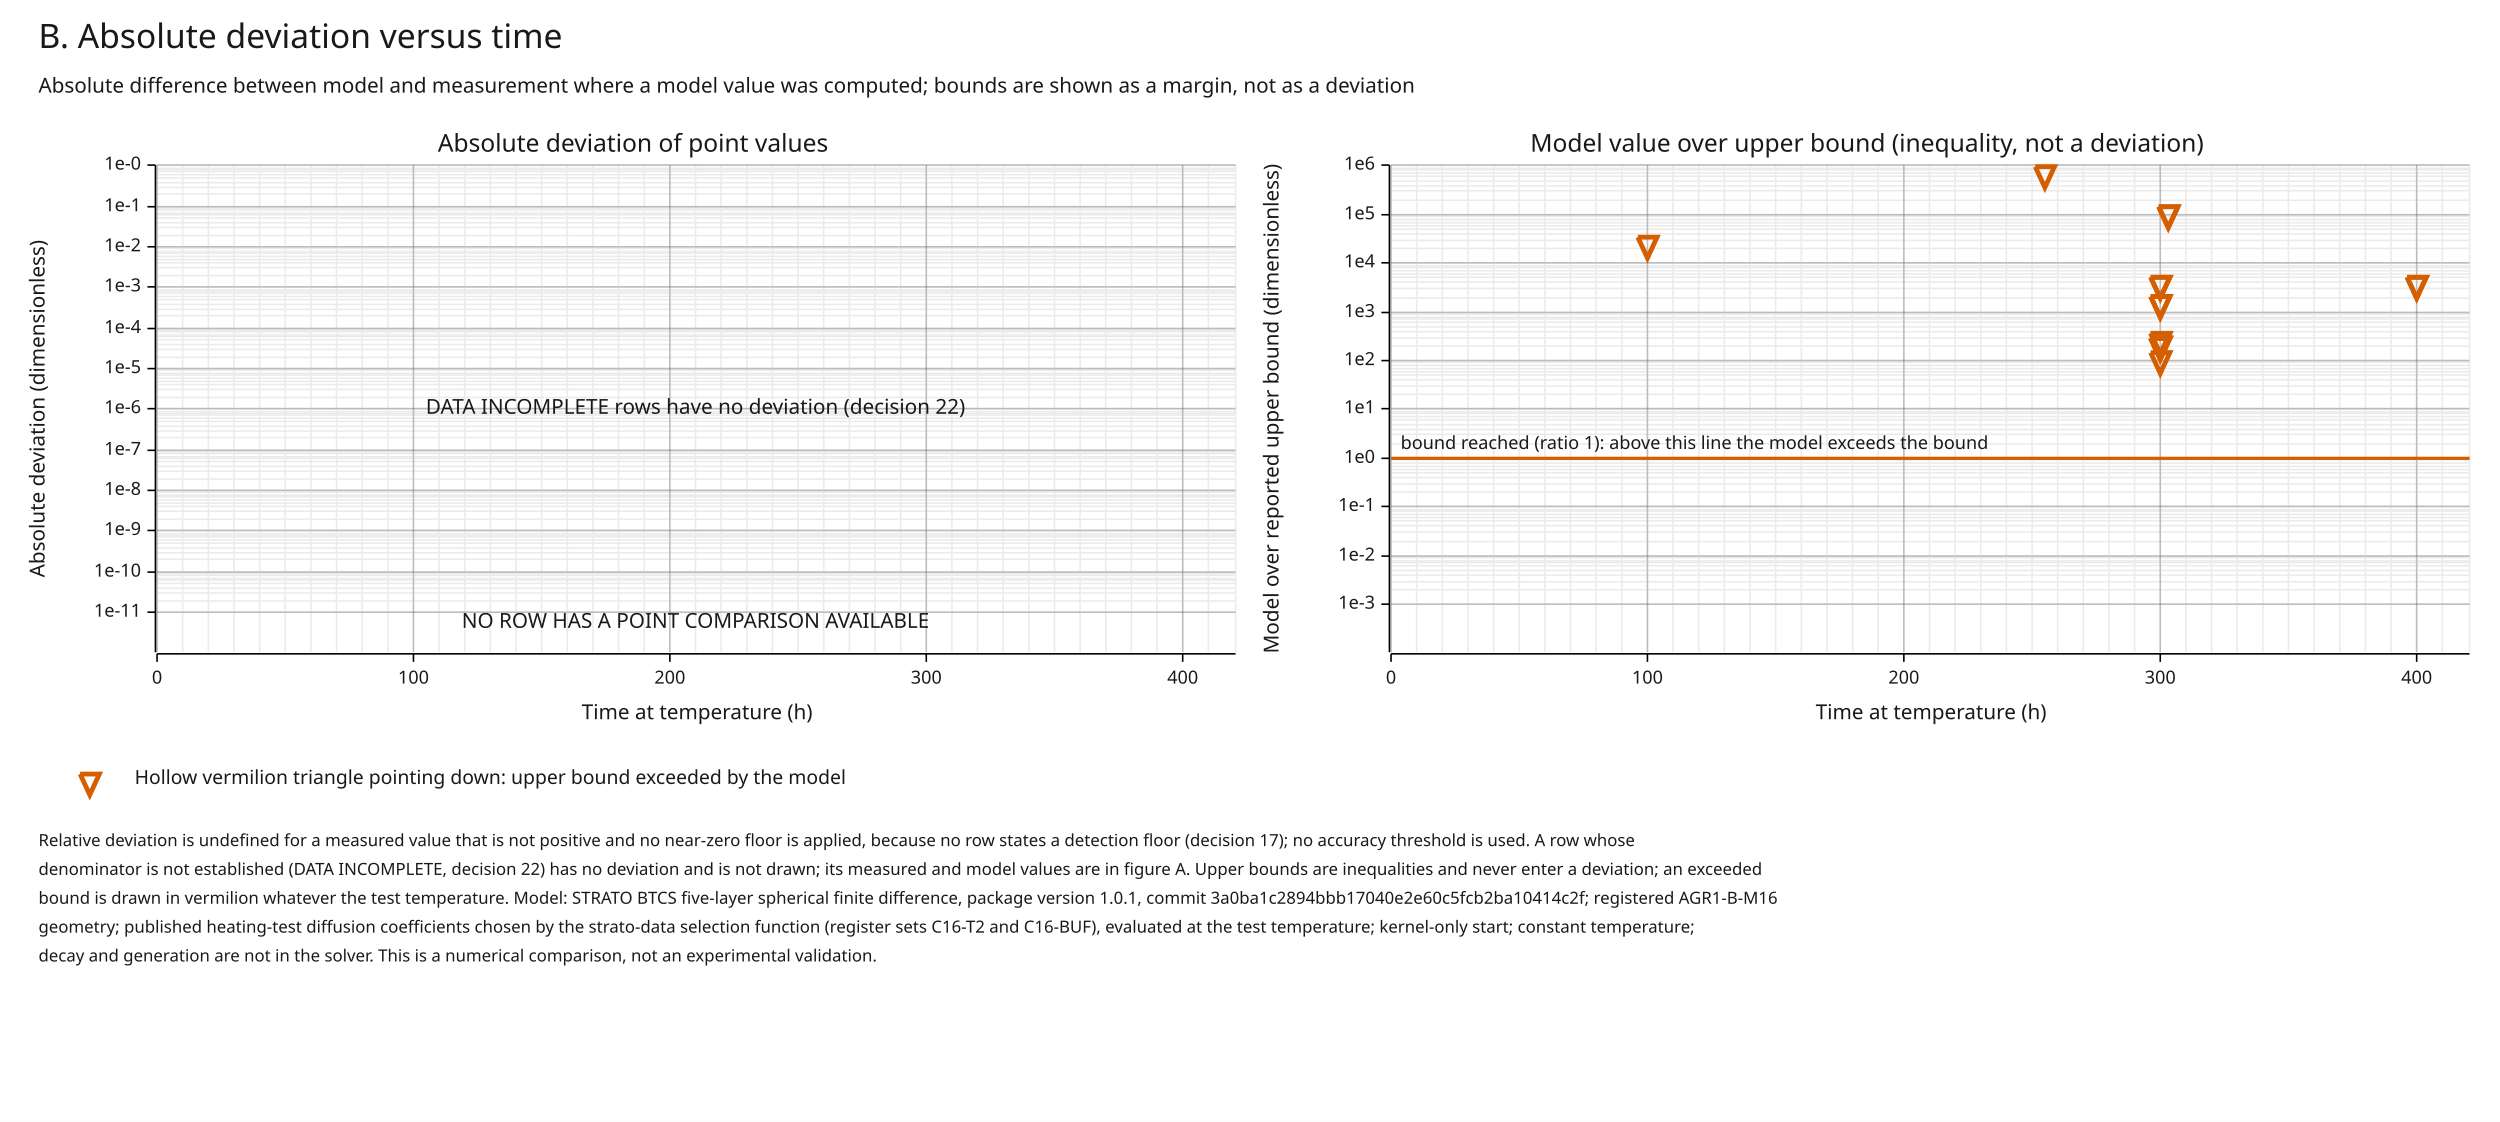
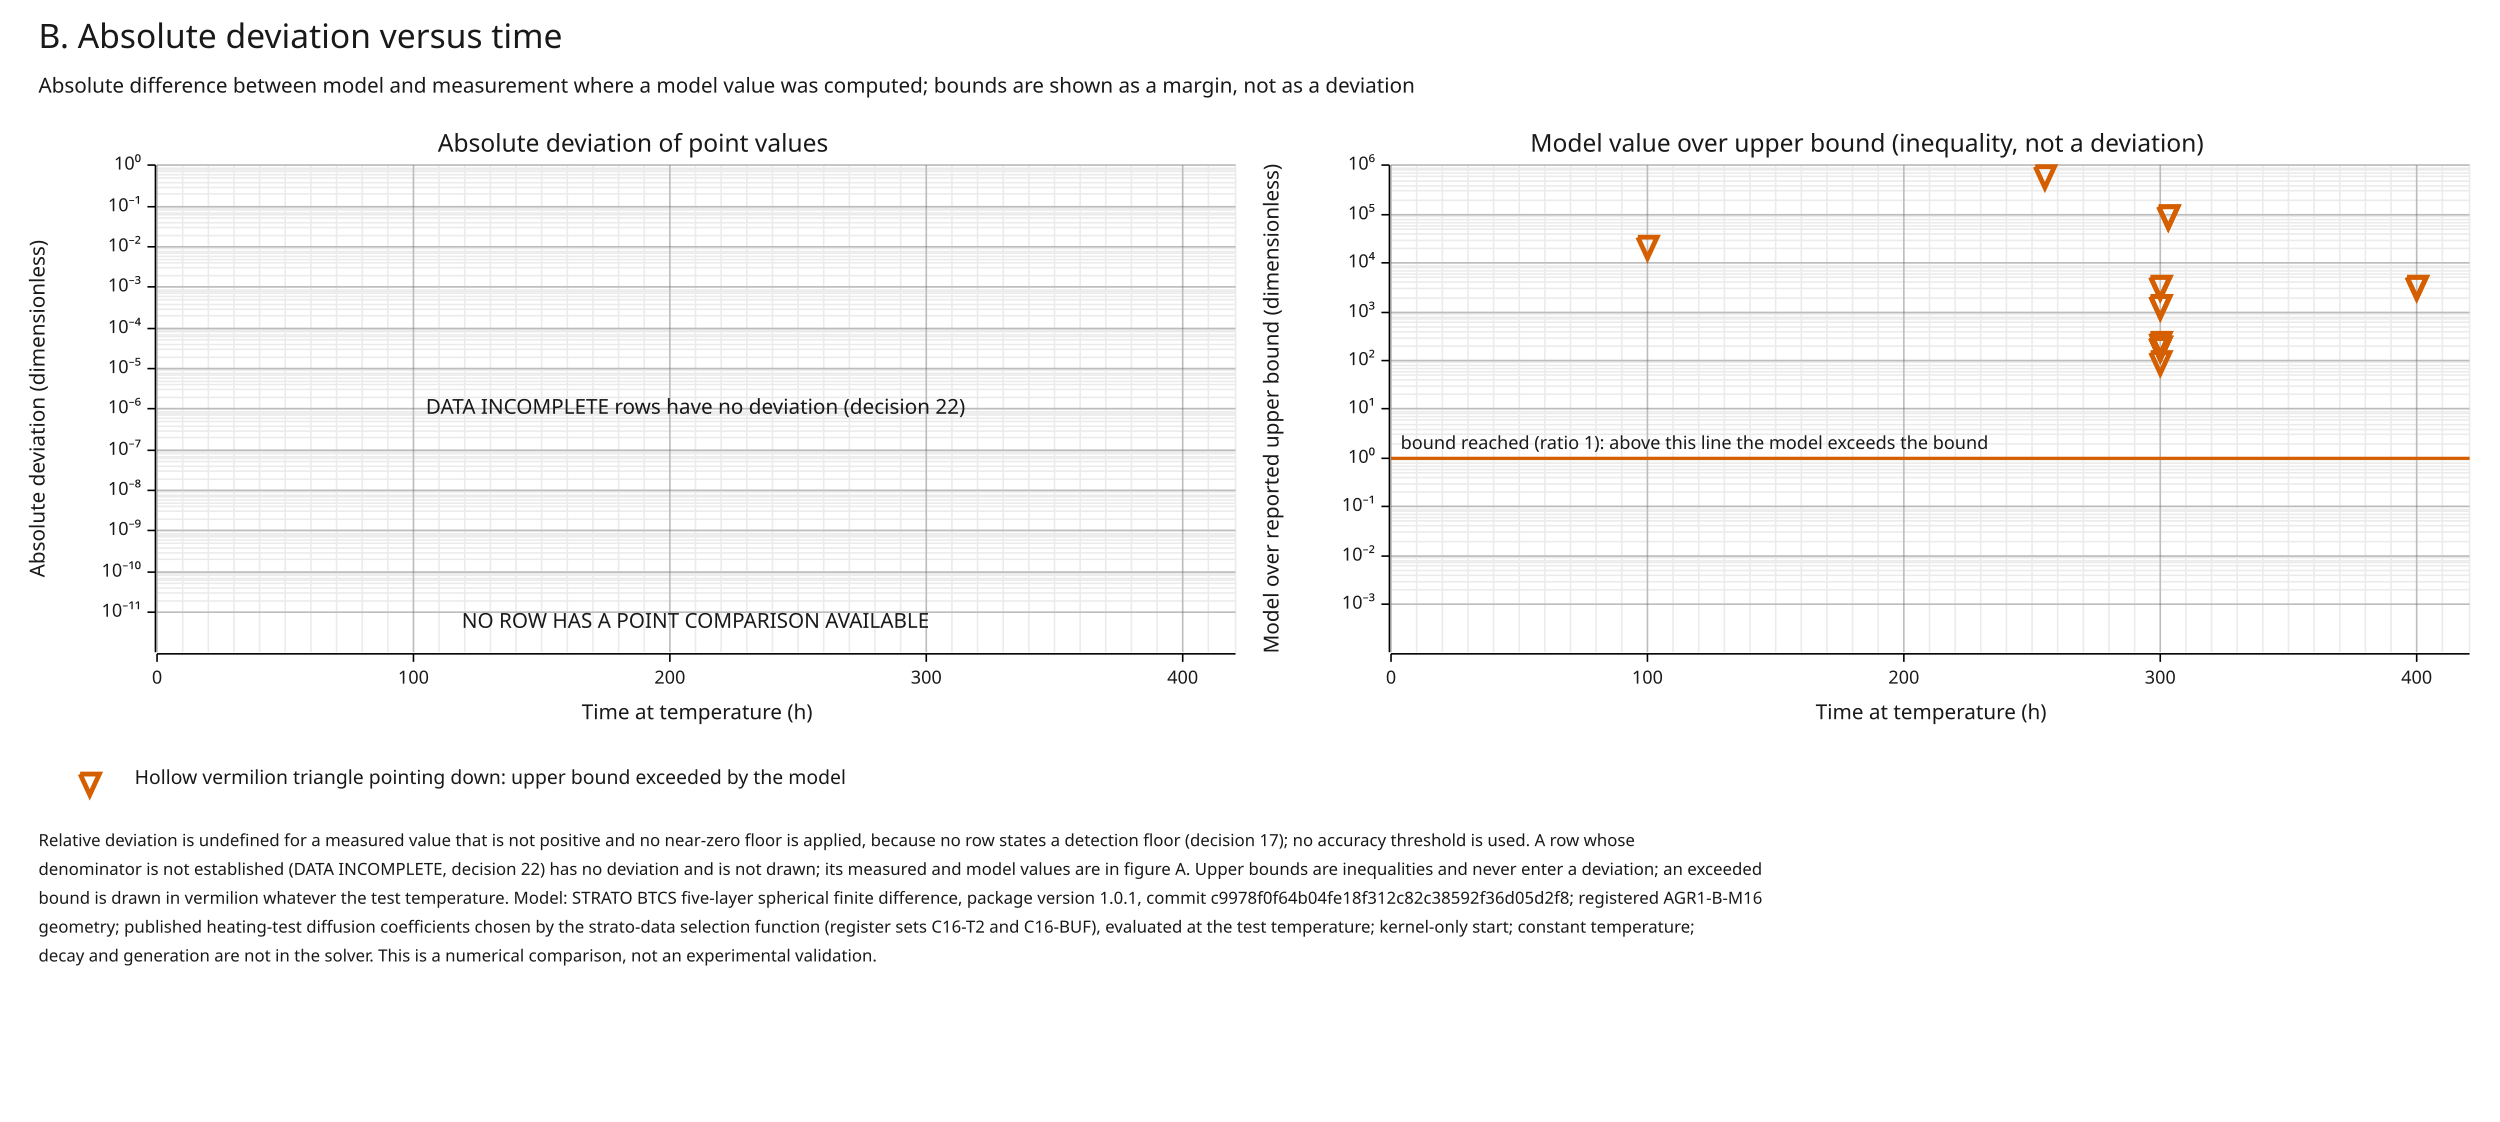
<svg xmlns="http://www.w3.org/2000/svg" width="1560" height="700" viewBox="0 0 1560 700">
  <rect x="0" y="0" width="1560" height="700" opacity="1" fill="#FFFFFF" stroke="none" />
  <text x="24" y="14" dy="0.76em" text-anchor="start" font-family="sans-serif" font-size="20.968" opacity="1" fill="#191919">
B. Absolute deviation versus time
</text>
  <text x="24" y="48" dy="0.76em" text-anchor="start" font-family="sans-serif" font-size="12.903" opacity="1" fill="#191919">
Absolute difference between model and measurement where a model value was computed; bounds are shown as a margin, not as a deviation
</text>
  <text x="395" y="83" dy="0.76em" text-anchor="middle" font-family="sans-serif" font-size="15.323" opacity="1" fill="#191919">
Absolute deviation of point values
</text>
  <line opacity="1" stroke="#EBEBEB" stroke-width="1" x1="98" y1="407" x2="98" y2="103" />
  <line opacity="1" stroke="#EBEBEB" stroke-width="1" x1="114" y1="407" x2="114" y2="103" />
  <line opacity="1" stroke="#EBEBEB" stroke-width="1" x1="130" y1="407" x2="130" y2="103" />
  <line opacity="1" stroke="#EBEBEB" stroke-width="1" x1="146" y1="407" x2="146" y2="103" />
  <line opacity="1" stroke="#EBEBEB" stroke-width="1" x1="162" y1="407" x2="162" y2="103" />
  <line opacity="1" stroke="#EBEBEB" stroke-width="1" x1="178" y1="407" x2="178" y2="103" />
  <line opacity="1" stroke="#EBEBEB" stroke-width="1" x1="194" y1="407" x2="194" y2="103" />
  <line opacity="1" stroke="#EBEBEB" stroke-width="1" x1="210" y1="407" x2="210" y2="103" />
  <line opacity="1" stroke="#EBEBEB" stroke-width="1" x1="226" y1="407" x2="226" y2="103" />
  <line opacity="1" stroke="#EBEBEB" stroke-width="1" x1="242" y1="407" x2="242" y2="103" />
  <line opacity="1" stroke="#EBEBEB" stroke-width="1" x1="258" y1="407" x2="258" y2="103" />
  <line opacity="1" stroke="#EBEBEB" stroke-width="1" x1="274" y1="407" x2="274" y2="103" />
  <line opacity="1" stroke="#EBEBEB" stroke-width="1" x1="290" y1="407" x2="290" y2="103" />
  <line opacity="1" stroke="#EBEBEB" stroke-width="1" x1="306" y1="407" x2="306" y2="103" />
  <line opacity="1" stroke="#EBEBEB" stroke-width="1" x1="322" y1="407" x2="322" y2="103" />
  <line opacity="1" stroke="#EBEBEB" stroke-width="1" x1="338" y1="407" x2="338" y2="103" />
  <line opacity="1" stroke="#EBEBEB" stroke-width="1" x1="354" y1="407" x2="354" y2="103" />
  <line opacity="1" stroke="#EBEBEB" stroke-width="1" x1="370" y1="407" x2="370" y2="103" />
  <line opacity="1" stroke="#EBEBEB" stroke-width="1" x1="386" y1="407" x2="386" y2="103" />
  <line opacity="1" stroke="#EBEBEB" stroke-width="1" x1="402" y1="407" x2="402" y2="103" />
  <line opacity="1" stroke="#EBEBEB" stroke-width="1" x1="418" y1="407" x2="418" y2="103" />
  <line opacity="1" stroke="#EBEBEB" stroke-width="1" x1="434" y1="407" x2="434" y2="103" />
  <line opacity="1" stroke="#EBEBEB" stroke-width="1" x1="450" y1="407" x2="450" y2="103" />
  <line opacity="1" stroke="#EBEBEB" stroke-width="1" x1="466" y1="407" x2="466" y2="103" />
  <line opacity="1" stroke="#EBEBEB" stroke-width="1" x1="482" y1="407" x2="482" y2="103" />
  <line opacity="1" stroke="#EBEBEB" stroke-width="1" x1="498" y1="407" x2="498" y2="103" />
  <line opacity="1" stroke="#EBEBEB" stroke-width="1" x1="514" y1="407" x2="514" y2="103" />
  <line opacity="1" stroke="#EBEBEB" stroke-width="1" x1="530" y1="407" x2="530" y2="103" />
  <line opacity="1" stroke="#EBEBEB" stroke-width="1" x1="546" y1="407" x2="546" y2="103" />
  <line opacity="1" stroke="#EBEBEB" stroke-width="1" x1="562" y1="407" x2="562" y2="103" />
  <line opacity="1" stroke="#EBEBEB" stroke-width="1" x1="578" y1="407" x2="578" y2="103" />
  <line opacity="1" stroke="#EBEBEB" stroke-width="1" x1="594" y1="407" x2="594" y2="103" />
  <line opacity="1" stroke="#EBEBEB" stroke-width="1" x1="610" y1="407" x2="610" y2="103" />
  <line opacity="1" stroke="#EBEBEB" stroke-width="1" x1="626" y1="407" x2="626" y2="103" />
  <line opacity="1" stroke="#EBEBEB" stroke-width="1" x1="642" y1="407" x2="642" y2="103" />
  <line opacity="1" stroke="#EBEBEB" stroke-width="1" x1="658" y1="407" x2="658" y2="103" />
  <line opacity="1" stroke="#EBEBEB" stroke-width="1" x1="674" y1="407" x2="674" y2="103" />
  <line opacity="1" stroke="#EBEBEB" stroke-width="1" x1="690" y1="407" x2="690" y2="103" />
  <line opacity="1" stroke="#EBEBEB" stroke-width="1" x1="706" y1="407" x2="706" y2="103" />
  <line opacity="1" stroke="#EBEBEB" stroke-width="1" x1="722" y1="407" x2="722" y2="103" />
  <line opacity="1" stroke="#EBEBEB" stroke-width="1" x1="738" y1="407" x2="738" y2="103" />
  <line opacity="1" stroke="#EBEBEB" stroke-width="1" x1="754" y1="407" x2="754" y2="103" />
  <line opacity="1" stroke="#EBEBEB" stroke-width="1" x1="771" y1="407" x2="771" y2="103" />
  <line opacity="1" stroke="#EBEBEB" stroke-width="1" x1="98" y1="382" x2="771" y2="382" />
  <line opacity="1" stroke="#EBEBEB" stroke-width="1" x1="98" y1="375" x2="771" y2="375" />
  <line opacity="1" stroke="#EBEBEB" stroke-width="1" x1="98" y1="370" x2="771" y2="370" />
  <line opacity="1" stroke="#EBEBEB" stroke-width="1" x1="98" y1="367" x2="771" y2="367" />
  <line opacity="1" stroke="#EBEBEB" stroke-width="1" x1="98" y1="364" x2="771" y2="364" />
  <line opacity="1" stroke="#EBEBEB" stroke-width="1" x1="98" y1="362" x2="771" y2="362" />
  <line opacity="1" stroke="#EBEBEB" stroke-width="1" x1="98" y1="361" x2="771" y2="361" />
  <line opacity="1" stroke="#EBEBEB" stroke-width="1" x1="98" y1="359" x2="771" y2="359" />
  <line opacity="1" stroke="#EBEBEB" stroke-width="1" x1="98" y1="358" x2="771" y2="358" />
  <line opacity="1" stroke="#EBEBEB" stroke-width="1" x1="98" y1="357" x2="771" y2="357" />
  <line opacity="1" stroke="#EBEBEB" stroke-width="1" x1="98" y1="357" x2="771" y2="357" />
  <line opacity="1" stroke="#EBEBEB" stroke-width="1" x1="98" y1="349" x2="771" y2="349" />
  <line opacity="1" stroke="#EBEBEB" stroke-width="1" x1="98" y1="345" x2="771" y2="345" />
  <line opacity="1" stroke="#EBEBEB" stroke-width="1" x1="98" y1="342" x2="771" y2="342" />
  <line opacity="1" stroke="#EBEBEB" stroke-width="1" x1="98" y1="339" x2="771" y2="339" />
  <line opacity="1" stroke="#EBEBEB" stroke-width="1" x1="98" y1="337" x2="771" y2="337" />
  <line opacity="1" stroke="#EBEBEB" stroke-width="1" x1="98" y1="335" x2="771" y2="335" />
  <line opacity="1" stroke="#EBEBEB" stroke-width="1" x1="98" y1="334" x2="771" y2="334" />
  <line opacity="1" stroke="#EBEBEB" stroke-width="1" x1="98" y1="333" x2="771" y2="333" />
  <line opacity="1" stroke="#EBEBEB" stroke-width="1" x1="98" y1="331" x2="771" y2="331" />
  <line opacity="1" stroke="#EBEBEB" stroke-width="1" x1="98" y1="331" x2="771" y2="331" />
  <line opacity="1" stroke="#EBEBEB" stroke-width="1" x1="98" y1="324" x2="771" y2="324" />
  <line opacity="1" stroke="#EBEBEB" stroke-width="1" x1="98" y1="319" x2="771" y2="319" />
  <line opacity="1" stroke="#EBEBEB" stroke-width="1" x1="98" y1="316" x2="771" y2="316" />
  <line opacity="1" stroke="#EBEBEB" stroke-width="1" x1="98" y1="314" x2="771" y2="314" />
  <line opacity="1" stroke="#EBEBEB" stroke-width="1" x1="98" y1="312" x2="771" y2="312" />
  <line opacity="1" stroke="#EBEBEB" stroke-width="1" x1="98" y1="310" x2="771" y2="310" />
  <line opacity="1" stroke="#EBEBEB" stroke-width="1" x1="98" y1="309" x2="771" y2="309" />
  <line opacity="1" stroke="#EBEBEB" stroke-width="1" x1="98" y1="307" x2="771" y2="307" />
  <line opacity="1" stroke="#EBEBEB" stroke-width="1" x1="98" y1="306" x2="771" y2="306" />
  <line opacity="1" stroke="#EBEBEB" stroke-width="1" x1="98" y1="306" x2="771" y2="306" />
  <line opacity="1" stroke="#EBEBEB" stroke-width="1" x1="98" y1="299" x2="771" y2="299" />
  <line opacity="1" stroke="#EBEBEB" stroke-width="1" x1="98" y1="294" x2="771" y2="294" />
  <line opacity="1" stroke="#EBEBEB" stroke-width="1" x1="98" y1="291" x2="771" y2="291" />
  <line opacity="1" stroke="#EBEBEB" stroke-width="1" x1="98" y1="288" x2="771" y2="288" />
  <line opacity="1" stroke="#EBEBEB" stroke-width="1" x1="98" y1="286" x2="771" y2="286" />
  <line opacity="1" stroke="#EBEBEB" stroke-width="1" x1="98" y1="285" x2="771" y2="285" />
  <line opacity="1" stroke="#EBEBEB" stroke-width="1" x1="98" y1="283" x2="771" y2="283" />
  <line opacity="1" stroke="#EBEBEB" stroke-width="1" x1="98" y1="282" x2="771" y2="282" />
  <line opacity="1" stroke="#EBEBEB" stroke-width="1" x1="98" y1="281" x2="771" y2="281" />
  <line opacity="1" stroke="#EBEBEB" stroke-width="1" x1="98" y1="281" x2="771" y2="281" />
  <line opacity="1" stroke="#EBEBEB" stroke-width="1" x1="98" y1="273" x2="771" y2="273" />
  <line opacity="1" stroke="#EBEBEB" stroke-width="1" x1="98" y1="269" x2="771" y2="269" />
  <line opacity="1" stroke="#EBEBEB" stroke-width="1" x1="98" y1="266" x2="771" y2="266" />
  <line opacity="1" stroke="#EBEBEB" stroke-width="1" x1="98" y1="263" x2="771" y2="263" />
  <line opacity="1" stroke="#EBEBEB" stroke-width="1" x1="98" y1="261" x2="771" y2="261" />
  <line opacity="1" stroke="#EBEBEB" stroke-width="1" x1="98" y1="259" x2="771" y2="259" />
  <line opacity="1" stroke="#EBEBEB" stroke-width="1" x1="98" y1="258" x2="771" y2="258" />
  <line opacity="1" stroke="#EBEBEB" stroke-width="1" x1="98" y1="257" x2="771" y2="257" />
  <line opacity="1" stroke="#EBEBEB" stroke-width="1" x1="98" y1="255" x2="771" y2="255" />
  <line opacity="1" stroke="#EBEBEB" stroke-width="1" x1="98" y1="255" x2="771" y2="255" />
  <line opacity="1" stroke="#EBEBEB" stroke-width="1" x1="98" y1="248" x2="771" y2="248" />
  <line opacity="1" stroke="#EBEBEB" stroke-width="1" x1="98" y1="243" x2="771" y2="243" />
  <line opacity="1" stroke="#EBEBEB" stroke-width="1" x1="98" y1="240" x2="771" y2="240" />
  <line opacity="1" stroke="#EBEBEB" stroke-width="1" x1="98" y1="238" x2="771" y2="238" />
  <line opacity="1" stroke="#EBEBEB" stroke-width="1" x1="98" y1="236" x2="771" y2="236" />
  <line opacity="1" stroke="#EBEBEB" stroke-width="1" x1="98" y1="234" x2="771" y2="234" />
  <line opacity="1" stroke="#EBEBEB" stroke-width="1" x1="98" y1="233" x2="771" y2="233" />
  <line opacity="1" stroke="#EBEBEB" stroke-width="1" x1="98" y1="231" x2="771" y2="231" />
  <line opacity="1" stroke="#EBEBEB" stroke-width="1" x1="98" y1="230" x2="771" y2="230" />
  <line opacity="1" stroke="#EBEBEB" stroke-width="1" x1="98" y1="230" x2="771" y2="230" />
  <line opacity="1" stroke="#EBEBEB" stroke-width="1" x1="98" y1="223" x2="771" y2="223" />
  <line opacity="1" stroke="#EBEBEB" stroke-width="1" x1="98" y1="218" x2="771" y2="218" />
  <line opacity="1" stroke="#EBEBEB" stroke-width="1" x1="98" y1="215" x2="771" y2="215" />
  <line opacity="1" stroke="#EBEBEB" stroke-width="1" x1="98" y1="212" x2="771" y2="212" />
  <line opacity="1" stroke="#EBEBEB" stroke-width="1" x1="98" y1="210" x2="771" y2="210" />
  <line opacity="1" stroke="#EBEBEB" stroke-width="1" x1="98" y1="209" x2="771" y2="209" />
  <line opacity="1" stroke="#EBEBEB" stroke-width="1" x1="98" y1="207" x2="771" y2="207" />
  <line opacity="1" stroke="#EBEBEB" stroke-width="1" x1="98" y1="206" x2="771" y2="206" />
  <line opacity="1" stroke="#EBEBEB" stroke-width="1" x1="98" y1="205" x2="771" y2="205" />
  <line opacity="1" stroke="#EBEBEB" stroke-width="1" x1="98" y1="205" x2="771" y2="205" />
  <line opacity="1" stroke="#EBEBEB" stroke-width="1" x1="98" y1="197" x2="771" y2="197" />
  <line opacity="1" stroke="#EBEBEB" stroke-width="1" x1="98" y1="193" x2="771" y2="193" />
  <line opacity="1" stroke="#EBEBEB" stroke-width="1" x1="98" y1="190" x2="771" y2="190" />
  <line opacity="1" stroke="#EBEBEB" stroke-width="1" x1="98" y1="187" x2="771" y2="187" />
  <line opacity="1" stroke="#EBEBEB" stroke-width="1" x1="98" y1="185" x2="771" y2="185" />
  <line opacity="1" stroke="#EBEBEB" stroke-width="1" x1="98" y1="183" x2="771" y2="183" />
  <line opacity="1" stroke="#EBEBEB" stroke-width="1" x1="98" y1="182" x2="771" y2="182" />
  <line opacity="1" stroke="#EBEBEB" stroke-width="1" x1="98" y1="181" x2="771" y2="181" />
  <line opacity="1" stroke="#EBEBEB" stroke-width="1" x1="98" y1="179" x2="771" y2="179" />
  <line opacity="1" stroke="#EBEBEB" stroke-width="1" x1="98" y1="179" x2="771" y2="179" />
  <line opacity="1" stroke="#EBEBEB" stroke-width="1" x1="98" y1="172" x2="771" y2="172" />
  <line opacity="1" stroke="#EBEBEB" stroke-width="1" x1="98" y1="167" x2="771" y2="167" />
  <line opacity="1" stroke="#EBEBEB" stroke-width="1" x1="98" y1="164" x2="771" y2="164" />
  <line opacity="1" stroke="#EBEBEB" stroke-width="1" x1="98" y1="162" x2="771" y2="162" />
  <line opacity="1" stroke="#EBEBEB" stroke-width="1" x1="98" y1="160" x2="771" y2="160" />
  <line opacity="1" stroke="#EBEBEB" stroke-width="1" x1="98" y1="158" x2="771" y2="158" />
  <line opacity="1" stroke="#EBEBEB" stroke-width="1" x1="98" y1="157" x2="771" y2="157" />
  <line opacity="1" stroke="#EBEBEB" stroke-width="1" x1="98" y1="155" x2="771" y2="155" />
  <line opacity="1" stroke="#EBEBEB" stroke-width="1" x1="98" y1="154" x2="771" y2="154" />
  <line opacity="1" stroke="#EBEBEB" stroke-width="1" x1="98" y1="154" x2="771" y2="154" />
  <line opacity="1" stroke="#EBEBEB" stroke-width="1" x1="98" y1="147" x2="771" y2="147" />
  <line opacity="1" stroke="#EBEBEB" stroke-width="1" x1="98" y1="142" x2="771" y2="142" />
  <line opacity="1" stroke="#EBEBEB" stroke-width="1" x1="98" y1="139" x2="771" y2="139" />
  <line opacity="1" stroke="#EBEBEB" stroke-width="1" x1="98" y1="136" x2="771" y2="136" />
  <line opacity="1" stroke="#EBEBEB" stroke-width="1" x1="98" y1="134" x2="771" y2="134" />
  <line opacity="1" stroke="#EBEBEB" stroke-width="1" x1="98" y1="133" x2="771" y2="133" />
  <line opacity="1" stroke="#EBEBEB" stroke-width="1" x1="98" y1="131" x2="771" y2="131" />
  <line opacity="1" stroke="#EBEBEB" stroke-width="1" x1="98" y1="130" x2="771" y2="130" />
  <line opacity="1" stroke="#EBEBEB" stroke-width="1" x1="98" y1="129" x2="771" y2="129" />
  <line opacity="1" stroke="#EBEBEB" stroke-width="1" x1="98" y1="129" x2="771" y2="129" />
  <line opacity="1" stroke="#EBEBEB" stroke-width="1" x1="98" y1="121" x2="771" y2="121" />
  <line opacity="1" stroke="#EBEBEB" stroke-width="1" x1="98" y1="117" x2="771" y2="117" />
  <line opacity="1" stroke="#EBEBEB" stroke-width="1" x1="98" y1="114" x2="771" y2="114" />
  <line opacity="1" stroke="#EBEBEB" stroke-width="1" x1="98" y1="111" x2="771" y2="111" />
  <line opacity="1" stroke="#EBEBEB" stroke-width="1" x1="98" y1="109" x2="771" y2="109" />
  <line opacity="1" stroke="#EBEBEB" stroke-width="1" x1="98" y1="107" x2="771" y2="107" />
  <line opacity="1" stroke="#EBEBEB" stroke-width="1" x1="98" y1="106" x2="771" y2="106" />
  <line opacity="1" stroke="#EBEBEB" stroke-width="1" x1="98" y1="105" x2="771" y2="105" />
  <line opacity="1" stroke="#EBEBEB" stroke-width="1" x1="98" y1="103" x2="771" y2="103" />
  <line opacity="1" stroke="#EBEBEB" stroke-width="1" x1="98" y1="103" x2="771" y2="103" />
  <text x="18" y="255" dy="0.76em" text-anchor="middle" font-family="sans-serif" font-size="12.903" opacity="1" fill="#191919" transform="rotate(270, 18, 255)">
Absolute deviation (dimensionless)
</text>
  <text x="435" y="452" dy="-0.5ex" text-anchor="middle" font-family="sans-serif" font-size="12.903" opacity="1" fill="#191919">
Time at temperature (h)
</text>
  <line opacity="0.2" stroke="#000000" stroke-width="1" x1="98" y1="407" x2="98" y2="103" />
  <line opacity="0.2" stroke="#000000" stroke-width="1" x1="258" y1="407" x2="258" y2="103" />
  <line opacity="0.2" stroke="#000000" stroke-width="1" x1="418" y1="407" x2="418" y2="103" />
  <line opacity="0.2" stroke="#000000" stroke-width="1" x1="578" y1="407" x2="578" y2="103" />
  <line opacity="0.2" stroke="#000000" stroke-width="1" x1="738" y1="407" x2="738" y2="103" />
  <line opacity="0.2" stroke="#000000" stroke-width="1" x1="98" y1="382" x2="771" y2="382" />
  <line opacity="0.2" stroke="#000000" stroke-width="1" x1="98" y1="357" x2="771" y2="357" />
  <line opacity="0.2" stroke="#000000" stroke-width="1" x1="98" y1="331" x2="771" y2="331" />
  <line opacity="0.2" stroke="#000000" stroke-width="1" x1="98" y1="306" x2="771" y2="306" />
  <line opacity="0.2" stroke="#000000" stroke-width="1" x1="98" y1="281" x2="771" y2="281" />
  <line opacity="0.2" stroke="#000000" stroke-width="1" x1="98" y1="255" x2="771" y2="255" />
  <line opacity="0.2" stroke="#000000" stroke-width="1" x1="98" y1="230" x2="771" y2="230" />
  <line opacity="0.2" stroke="#000000" stroke-width="1" x1="98" y1="205" x2="771" y2="205" />
  <line opacity="0.2" stroke="#000000" stroke-width="1" x1="98" y1="179" x2="771" y2="179" />
  <line opacity="0.2" stroke="#000000" stroke-width="1" x1="98" y1="154" x2="771" y2="154" />
  <line opacity="0.2" stroke="#000000" stroke-width="1" x1="98" y1="129" x2="771" y2="129" />
  <line opacity="0.2" stroke="#000000" stroke-width="1" x1="98" y1="103" x2="771" y2="103" />
  <polyline fill="none" opacity="1" stroke="#000000" stroke-width="1" points="97,103 97,407 " />
  <text x="88" y="382" dy="0.5ex" text-anchor="end" font-family="sans-serif" font-size="11.29" opacity="1" fill="#191919">
- 1e-11
+ 10⁻¹¹
</text>
  <polyline fill="none" opacity="1" stroke="#000000" stroke-width="1" points="92,382 97,382 " />
  <text x="88" y="357" dy="0.5ex" text-anchor="end" font-family="sans-serif" font-size="11.29" opacity="1" fill="#191919">
- 1e-10
+ 10⁻¹⁰
</text>
  <polyline fill="none" opacity="1" stroke="#000000" stroke-width="1" points="92,357 97,357 " />
  <text x="88" y="331" dy="0.5ex" text-anchor="end" font-family="sans-serif" font-size="11.29" opacity="1" fill="#191919">
- 1e-9
+ 10⁻⁹
</text>
  <polyline fill="none" opacity="1" stroke="#000000" stroke-width="1" points="92,331 97,331 " />
  <text x="88" y="306" dy="0.5ex" text-anchor="end" font-family="sans-serif" font-size="11.29" opacity="1" fill="#191919">
- 1e-8
+ 10⁻⁸
</text>
  <polyline fill="none" opacity="1" stroke="#000000" stroke-width="1" points="92,306 97,306 " />
  <text x="88" y="281" dy="0.5ex" text-anchor="end" font-family="sans-serif" font-size="11.29" opacity="1" fill="#191919">
- 1e-7
+ 10⁻⁷
</text>
  <polyline fill="none" opacity="1" stroke="#000000" stroke-width="1" points="92,281 97,281 " />
  <text x="88" y="255" dy="0.5ex" text-anchor="end" font-family="sans-serif" font-size="11.29" opacity="1" fill="#191919">
- 1e-6
+ 10⁻⁶
</text>
  <polyline fill="none" opacity="1" stroke="#000000" stroke-width="1" points="92,255 97,255 " />
  <text x="88" y="230" dy="0.5ex" text-anchor="end" font-family="sans-serif" font-size="11.29" opacity="1" fill="#191919">
- 1e-5
+ 10⁻⁵
</text>
  <polyline fill="none" opacity="1" stroke="#000000" stroke-width="1" points="92,230 97,230 " />
  <text x="88" y="205" dy="0.5ex" text-anchor="end" font-family="sans-serif" font-size="11.29" opacity="1" fill="#191919">
- 1e-4
+ 10⁻⁴
</text>
  <polyline fill="none" opacity="1" stroke="#000000" stroke-width="1" points="92,205 97,205 " />
  <text x="88" y="179" dy="0.5ex" text-anchor="end" font-family="sans-serif" font-size="11.29" opacity="1" fill="#191919">
- 1e-3
+ 10⁻³
</text>
  <polyline fill="none" opacity="1" stroke="#000000" stroke-width="1" points="92,179 97,179 " />
  <text x="88" y="154" dy="0.5ex" text-anchor="end" font-family="sans-serif" font-size="11.29" opacity="1" fill="#191919">
- 1e-2
+ 10⁻²
</text>
  <polyline fill="none" opacity="1" stroke="#000000" stroke-width="1" points="92,154 97,154 " />
  <text x="88" y="129" dy="0.5ex" text-anchor="end" font-family="sans-serif" font-size="11.29" opacity="1" fill="#191919">
- 1e-1
+ 10⁻¹
</text>
  <polyline fill="none" opacity="1" stroke="#000000" stroke-width="1" points="92,129 97,129 " />
  <text x="88" y="103" dy="0.5ex" text-anchor="end" font-family="sans-serif" font-size="11.29" opacity="1" fill="#191919">
- 1e-0
+ 10⁰
</text>
  <polyline fill="none" opacity="1" stroke="#000000" stroke-width="1" points="92,103 97,103 " />
  <polyline fill="none" opacity="1" stroke="#000000" stroke-width="1" points="98,408 771,408 " />
  <text x="98" y="418" dy="0.76em" text-anchor="middle" font-family="sans-serif" font-size="11.29" opacity="1" fill="#191919">
0
</text>
  <polyline fill="none" opacity="1" stroke="#000000" stroke-width="1" points="98,408 98,413 " />
  <text x="258" y="418" dy="0.76em" text-anchor="middle" font-family="sans-serif" font-size="11.29" opacity="1" fill="#191919">
100
</text>
  <polyline fill="none" opacity="1" stroke="#000000" stroke-width="1" points="258,408 258,413 " />
  <text x="418" y="418" dy="0.76em" text-anchor="middle" font-family="sans-serif" font-size="11.29" opacity="1" fill="#191919">
200
</text>
  <polyline fill="none" opacity="1" stroke="#000000" stroke-width="1" points="418,408 418,413 " />
  <text x="578" y="418" dy="0.76em" text-anchor="middle" font-family="sans-serif" font-size="11.29" opacity="1" fill="#191919">
300
</text>
  <polyline fill="none" opacity="1" stroke="#000000" stroke-width="1" points="578,408 578,413 " />
  <text x="738" y="418" dy="0.76em" text-anchor="middle" font-family="sans-serif" font-size="11.29" opacity="1" fill="#191919">
400
</text>
  <polyline fill="none" opacity="1" stroke="#000000" stroke-width="1" points="738,408 738,413 " />
  <text x="434" y="395" dy="-0.5ex" text-anchor="middle" font-family="sans-serif" font-size="12.903" opacity="1" fill="#191919">
NO ROW HAS A POINT COMPARISON AVAILABLE
</text>
  <text x="434" y="255" dy="0.5ex" text-anchor="middle" font-family="sans-serif" font-size="12.903" opacity="1" fill="#191919">
DATA INCOMPLETE rows have no deviation (decision 22)
</text>
  <text x="1165" y="83" dy="0.76em" text-anchor="middle" font-family="sans-serif" font-size="15.323" opacity="1" fill="#191919">
Model value over upper bound (inequality, not a deviation)
</text>
  <line opacity="1" stroke="#EBEBEB" stroke-width="1" x1="868" y1="407" x2="868" y2="103" />
  <line opacity="1" stroke="#EBEBEB" stroke-width="1" x1="884" y1="407" x2="884" y2="103" />
  <line opacity="1" stroke="#EBEBEB" stroke-width="1" x1="900" y1="407" x2="900" y2="103" />
  <line opacity="1" stroke="#EBEBEB" stroke-width="1" x1="916" y1="407" x2="916" y2="103" />
  <line opacity="1" stroke="#EBEBEB" stroke-width="1" x1="932" y1="407" x2="932" y2="103" />
  <line opacity="1" stroke="#EBEBEB" stroke-width="1" x1="948" y1="407" x2="948" y2="103" />
  <line opacity="1" stroke="#EBEBEB" stroke-width="1" x1="964" y1="407" x2="964" y2="103" />
  <line opacity="1" stroke="#EBEBEB" stroke-width="1" x1="980" y1="407" x2="980" y2="103" />
  <line opacity="1" stroke="#EBEBEB" stroke-width="1" x1="996" y1="407" x2="996" y2="103" />
  <line opacity="1" stroke="#EBEBEB" stroke-width="1" x1="1012" y1="407" x2="1012" y2="103" />
  <line opacity="1" stroke="#EBEBEB" stroke-width="1" x1="1028" y1="407" x2="1028" y2="103" />
  <line opacity="1" stroke="#EBEBEB" stroke-width="1" x1="1044" y1="407" x2="1044" y2="103" />
  <line opacity="1" stroke="#EBEBEB" stroke-width="1" x1="1060" y1="407" x2="1060" y2="103" />
  <line opacity="1" stroke="#EBEBEB" stroke-width="1" x1="1076" y1="407" x2="1076" y2="103" />
  <line opacity="1" stroke="#EBEBEB" stroke-width="1" x1="1092" y1="407" x2="1092" y2="103" />
  <line opacity="1" stroke="#EBEBEB" stroke-width="1" x1="1108" y1="407" x2="1108" y2="103" />
  <line opacity="1" stroke="#EBEBEB" stroke-width="1" x1="1124" y1="407" x2="1124" y2="103" />
  <line opacity="1" stroke="#EBEBEB" stroke-width="1" x1="1140" y1="407" x2="1140" y2="103" />
  <line opacity="1" stroke="#EBEBEB" stroke-width="1" x1="1156" y1="407" x2="1156" y2="103" />
  <line opacity="1" stroke="#EBEBEB" stroke-width="1" x1="1172" y1="407" x2="1172" y2="103" />
  <line opacity="1" stroke="#EBEBEB" stroke-width="1" x1="1188" y1="407" x2="1188" y2="103" />
  <line opacity="1" stroke="#EBEBEB" stroke-width="1" x1="1204" y1="407" x2="1204" y2="103" />
  <line opacity="1" stroke="#EBEBEB" stroke-width="1" x1="1220" y1="407" x2="1220" y2="103" />
  <line opacity="1" stroke="#EBEBEB" stroke-width="1" x1="1236" y1="407" x2="1236" y2="103" />
  <line opacity="1" stroke="#EBEBEB" stroke-width="1" x1="1252" y1="407" x2="1252" y2="103" />
  <line opacity="1" stroke="#EBEBEB" stroke-width="1" x1="1268" y1="407" x2="1268" y2="103" />
  <line opacity="1" stroke="#EBEBEB" stroke-width="1" x1="1284" y1="407" x2="1284" y2="103" />
  <line opacity="1" stroke="#EBEBEB" stroke-width="1" x1="1300" y1="407" x2="1300" y2="103" />
  <line opacity="1" stroke="#EBEBEB" stroke-width="1" x1="1316" y1="407" x2="1316" y2="103" />
  <line opacity="1" stroke="#EBEBEB" stroke-width="1" x1="1332" y1="407" x2="1332" y2="103" />
  <line opacity="1" stroke="#EBEBEB" stroke-width="1" x1="1348" y1="407" x2="1348" y2="103" />
  <line opacity="1" stroke="#EBEBEB" stroke-width="1" x1="1364" y1="407" x2="1364" y2="103" />
  <line opacity="1" stroke="#EBEBEB" stroke-width="1" x1="1380" y1="407" x2="1380" y2="103" />
  <line opacity="1" stroke="#EBEBEB" stroke-width="1" x1="1396" y1="407" x2="1396" y2="103" />
  <line opacity="1" stroke="#EBEBEB" stroke-width="1" x1="1412" y1="407" x2="1412" y2="103" />
  <line opacity="1" stroke="#EBEBEB" stroke-width="1" x1="1428" y1="407" x2="1428" y2="103" />
  <line opacity="1" stroke="#EBEBEB" stroke-width="1" x1="1444" y1="407" x2="1444" y2="103" />
  <line opacity="1" stroke="#EBEBEB" stroke-width="1" x1="1460" y1="407" x2="1460" y2="103" />
  <line opacity="1" stroke="#EBEBEB" stroke-width="1" x1="1476" y1="407" x2="1476" y2="103" />
  <line opacity="1" stroke="#EBEBEB" stroke-width="1" x1="1492" y1="407" x2="1492" y2="103" />
  <line opacity="1" stroke="#EBEBEB" stroke-width="1" x1="1508" y1="407" x2="1508" y2="103" />
  <line opacity="1" stroke="#EBEBEB" stroke-width="1" x1="1524" y1="407" x2="1524" y2="103" />
  <line opacity="1" stroke="#EBEBEB" stroke-width="1" x1="1541" y1="407" x2="1541" y2="103" />
  <line opacity="1" stroke="#EBEBEB" stroke-width="1" x1="868" y1="377" x2="1541" y2="377" />
  <line opacity="1" stroke="#EBEBEB" stroke-width="1" x1="868" y1="368" x2="1541" y2="368" />
  <line opacity="1" stroke="#EBEBEB" stroke-width="1" x1="868" y1="363" x2="1541" y2="363" />
  <line opacity="1" stroke="#EBEBEB" stroke-width="1" x1="868" y1="359" x2="1541" y2="359" />
  <line opacity="1" stroke="#EBEBEB" stroke-width="1" x1="868" y1="356" x2="1541" y2="356" />
  <line opacity="1" stroke="#EBEBEB" stroke-width="1" x1="868" y1="353" x2="1541" y2="353" />
  <line opacity="1" stroke="#EBEBEB" stroke-width="1" x1="868" y1="351" x2="1541" y2="351" />
  <line opacity="1" stroke="#EBEBEB" stroke-width="1" x1="868" y1="350" x2="1541" y2="350" />
  <line opacity="1" stroke="#EBEBEB" stroke-width="1" x1="868" y1="348" x2="1541" y2="348" />
  <line opacity="1" stroke="#EBEBEB" stroke-width="1" x1="868" y1="347" x2="1541" y2="347" />
  <line opacity="1" stroke="#EBEBEB" stroke-width="1" x1="868" y1="347" x2="1541" y2="347" />
  <line opacity="1" stroke="#EBEBEB" stroke-width="1" x1="868" y1="338" x2="1541" y2="338" />
  <line opacity="1" stroke="#EBEBEB" stroke-width="1" x1="868" y1="332" x2="1541" y2="332" />
  <line opacity="1" stroke="#EBEBEB" stroke-width="1" x1="868" y1="328" x2="1541" y2="328" />
  <line opacity="1" stroke="#EBEBEB" stroke-width="1" x1="868" y1="325" x2="1541" y2="325" />
  <line opacity="1" stroke="#EBEBEB" stroke-width="1" x1="868" y1="323" x2="1541" y2="323" />
  <line opacity="1" stroke="#EBEBEB" stroke-width="1" x1="868" y1="321" x2="1541" y2="321" />
  <line opacity="1" stroke="#EBEBEB" stroke-width="1" x1="868" y1="319" x2="1541" y2="319" />
  <line opacity="1" stroke="#EBEBEB" stroke-width="1" x1="868" y1="318" x2="1541" y2="318" />
  <line opacity="1" stroke="#EBEBEB" stroke-width="1" x1="868" y1="316" x2="1541" y2="316" />
  <line opacity="1" stroke="#EBEBEB" stroke-width="1" x1="868" y1="316" x2="1541" y2="316" />
  <line opacity="1" stroke="#EBEBEB" stroke-width="1" x1="868" y1="307" x2="1541" y2="307" />
  <line opacity="1" stroke="#EBEBEB" stroke-width="1" x1="868" y1="302" x2="1541" y2="302" />
  <line opacity="1" stroke="#EBEBEB" stroke-width="1" x1="868" y1="298" x2="1541" y2="298" />
  <line opacity="1" stroke="#EBEBEB" stroke-width="1" x1="868" y1="295" x2="1541" y2="295" />
  <line opacity="1" stroke="#EBEBEB" stroke-width="1" x1="868" y1="293" x2="1541" y2="293" />
  <line opacity="1" stroke="#EBEBEB" stroke-width="1" x1="868" y1="291" x2="1541" y2="291" />
  <line opacity="1" stroke="#EBEBEB" stroke-width="1" x1="868" y1="289" x2="1541" y2="289" />
  <line opacity="1" stroke="#EBEBEB" stroke-width="1" x1="868" y1="287" x2="1541" y2="287" />
  <line opacity="1" stroke="#EBEBEB" stroke-width="1" x1="868" y1="286" x2="1541" y2="286" />
  <line opacity="1" stroke="#EBEBEB" stroke-width="1" x1="868" y1="286" x2="1541" y2="286" />
  <line opacity="1" stroke="#EBEBEB" stroke-width="1" x1="868" y1="277" x2="1541" y2="277" />
  <line opacity="1" stroke="#EBEBEB" stroke-width="1" x1="868" y1="271" x2="1541" y2="271" />
  <line opacity="1" stroke="#EBEBEB" stroke-width="1" x1="868" y1="268" x2="1541" y2="268" />
  <line opacity="1" stroke="#EBEBEB" stroke-width="1" x1="868" y1="265" x2="1541" y2="265" />
  <line opacity="1" stroke="#EBEBEB" stroke-width="1" x1="868" y1="262" x2="1541" y2="262" />
  <line opacity="1" stroke="#EBEBEB" stroke-width="1" x1="868" y1="260" x2="1541" y2="260" />
  <line opacity="1" stroke="#EBEBEB" stroke-width="1" x1="868" y1="258" x2="1541" y2="258" />
  <line opacity="1" stroke="#EBEBEB" stroke-width="1" x1="868" y1="257" x2="1541" y2="257" />
  <line opacity="1" stroke="#EBEBEB" stroke-width="1" x1="868" y1="255" x2="1541" y2="255" />
  <line opacity="1" stroke="#EBEBEB" stroke-width="1" x1="868" y1="255" x2="1541" y2="255" />
  <line opacity="1" stroke="#EBEBEB" stroke-width="1" x1="868" y1="246" x2="1541" y2="246" />
  <line opacity="1" stroke="#EBEBEB" stroke-width="1" x1="868" y1="241" x2="1541" y2="241" />
  <line opacity="1" stroke="#EBEBEB" stroke-width="1" x1="868" y1="237" x2="1541" y2="237" />
  <line opacity="1" stroke="#EBEBEB" stroke-width="1" x1="868" y1="234" x2="1541" y2="234" />
  <line opacity="1" stroke="#EBEBEB" stroke-width="1" x1="868" y1="232" x2="1541" y2="232" />
  <line opacity="1" stroke="#EBEBEB" stroke-width="1" x1="868" y1="230" x2="1541" y2="230" />
  <line opacity="1" stroke="#EBEBEB" stroke-width="1" x1="868" y1="228" x2="1541" y2="228" />
  <line opacity="1" stroke="#EBEBEB" stroke-width="1" x1="868" y1="226" x2="1541" y2="226" />
  <line opacity="1" stroke="#EBEBEB" stroke-width="1" x1="868" y1="225" x2="1541" y2="225" />
  <line opacity="1" stroke="#EBEBEB" stroke-width="1" x1="868" y1="225" x2="1541" y2="225" />
  <line opacity="1" stroke="#EBEBEB" stroke-width="1" x1="868" y1="216" x2="1541" y2="216" />
  <line opacity="1" stroke="#EBEBEB" stroke-width="1" x1="868" y1="211" x2="1541" y2="211" />
  <line opacity="1" stroke="#EBEBEB" stroke-width="1" x1="868" y1="207" x2="1541" y2="207" />
  <line opacity="1" stroke="#EBEBEB" stroke-width="1" x1="868" y1="204" x2="1541" y2="204" />
  <line opacity="1" stroke="#EBEBEB" stroke-width="1" x1="868" y1="201" x2="1541" y2="201" />
  <line opacity="1" stroke="#EBEBEB" stroke-width="1" x1="868" y1="199" x2="1541" y2="199" />
  <line opacity="1" stroke="#EBEBEB" stroke-width="1" x1="868" y1="198" x2="1541" y2="198" />
  <line opacity="1" stroke="#EBEBEB" stroke-width="1" x1="868" y1="196" x2="1541" y2="196" />
  <line opacity="1" stroke="#EBEBEB" stroke-width="1" x1="868" y1="195" x2="1541" y2="195" />
  <line opacity="1" stroke="#EBEBEB" stroke-width="1" x1="868" y1="195" x2="1541" y2="195" />
  <line opacity="1" stroke="#EBEBEB" stroke-width="1" x1="868" y1="186" x2="1541" y2="186" />
  <line opacity="1" stroke="#EBEBEB" stroke-width="1" x1="868" y1="180" x2="1541" y2="180" />
  <line opacity="1" stroke="#EBEBEB" stroke-width="1" x1="868" y1="176" x2="1541" y2="176" />
  <line opacity="1" stroke="#EBEBEB" stroke-width="1" x1="868" y1="173" x2="1541" y2="173" />
  <line opacity="1" stroke="#EBEBEB" stroke-width="1" x1="868" y1="171" x2="1541" y2="171" />
  <line opacity="1" stroke="#EBEBEB" stroke-width="1" x1="868" y1="169" x2="1541" y2="169" />
  <line opacity="1" stroke="#EBEBEB" stroke-width="1" x1="868" y1="167" x2="1541" y2="167" />
  <line opacity="1" stroke="#EBEBEB" stroke-width="1" x1="868" y1="166" x2="1541" y2="166" />
  <line opacity="1" stroke="#EBEBEB" stroke-width="1" x1="868" y1="164" x2="1541" y2="164" />
  <line opacity="1" stroke="#EBEBEB" stroke-width="1" x1="868" y1="164" x2="1541" y2="164" />
  <line opacity="1" stroke="#EBEBEB" stroke-width="1" x1="868" y1="155" x2="1541" y2="155" />
  <line opacity="1" stroke="#EBEBEB" stroke-width="1" x1="868" y1="150" x2="1541" y2="150" />
  <line opacity="1" stroke="#EBEBEB" stroke-width="1" x1="868" y1="146" x2="1541" y2="146" />
  <line opacity="1" stroke="#EBEBEB" stroke-width="1" x1="868" y1="143" x2="1541" y2="143" />
  <line opacity="1" stroke="#EBEBEB" stroke-width="1" x1="868" y1="141" x2="1541" y2="141" />
  <line opacity="1" stroke="#EBEBEB" stroke-width="1" x1="868" y1="139" x2="1541" y2="139" />
  <line opacity="1" stroke="#EBEBEB" stroke-width="1" x1="868" y1="137" x2="1541" y2="137" />
  <line opacity="1" stroke="#EBEBEB" stroke-width="1" x1="868" y1="135" x2="1541" y2="135" />
  <line opacity="1" stroke="#EBEBEB" stroke-width="1" x1="868" y1="134" x2="1541" y2="134" />
  <line opacity="1" stroke="#EBEBEB" stroke-width="1" x1="868" y1="134" x2="1541" y2="134" />
  <line opacity="1" stroke="#EBEBEB" stroke-width="1" x1="868" y1="125" x2="1541" y2="125" />
  <line opacity="1" stroke="#EBEBEB" stroke-width="1" x1="868" y1="119" x2="1541" y2="119" />
  <line opacity="1" stroke="#EBEBEB" stroke-width="1" x1="868" y1="116" x2="1541" y2="116" />
  <line opacity="1" stroke="#EBEBEB" stroke-width="1" x1="868" y1="113" x2="1541" y2="113" />
  <line opacity="1" stroke="#EBEBEB" stroke-width="1" x1="868" y1="110" x2="1541" y2="110" />
  <line opacity="1" stroke="#EBEBEB" stroke-width="1" x1="868" y1="108" x2="1541" y2="108" />
  <line opacity="1" stroke="#EBEBEB" stroke-width="1" x1="868" y1="106" x2="1541" y2="106" />
  <line opacity="1" stroke="#EBEBEB" stroke-width="1" x1="868" y1="105" x2="1541" y2="105" />
  <line opacity="1" stroke="#EBEBEB" stroke-width="1" x1="868" y1="103" x2="1541" y2="103" />
  <line opacity="1" stroke="#EBEBEB" stroke-width="1" x1="868" y1="103" x2="1541" y2="103" />
  <text x="788" y="255" dy="0.76em" text-anchor="middle" font-family="sans-serif" font-size="12.903" opacity="1" fill="#191919" transform="rotate(270, 788, 255)">
Model over reported upper bound (dimensionless)
</text>
  <text x="1205" y="452" dy="-0.5ex" text-anchor="middle" font-family="sans-serif" font-size="12.903" opacity="1" fill="#191919">
Time at temperature (h)
</text>
  <line opacity="0.2" stroke="#000000" stroke-width="1" x1="868" y1="407" x2="868" y2="103" />
  <line opacity="0.2" stroke="#000000" stroke-width="1" x1="1028" y1="407" x2="1028" y2="103" />
  <line opacity="0.2" stroke="#000000" stroke-width="1" x1="1188" y1="407" x2="1188" y2="103" />
  <line opacity="0.2" stroke="#000000" stroke-width="1" x1="1348" y1="407" x2="1348" y2="103" />
  <line opacity="0.2" stroke="#000000" stroke-width="1" x1="1508" y1="407" x2="1508" y2="103" />
  <line opacity="0.2" stroke="#000000" stroke-width="1" x1="868" y1="377" x2="1541" y2="377" />
  <line opacity="0.2" stroke="#000000" stroke-width="1" x1="868" y1="347" x2="1541" y2="347" />
  <line opacity="0.2" stroke="#000000" stroke-width="1" x1="868" y1="316" x2="1541" y2="316" />
  <line opacity="0.2" stroke="#000000" stroke-width="1" x1="868" y1="286" x2="1541" y2="286" />
  <line opacity="0.2" stroke="#000000" stroke-width="1" x1="868" y1="255" x2="1541" y2="255" />
  <line opacity="0.2" stroke="#000000" stroke-width="1" x1="868" y1="225" x2="1541" y2="225" />
  <line opacity="0.2" stroke="#000000" stroke-width="1" x1="868" y1="195" x2="1541" y2="195" />
  <line opacity="0.2" stroke="#000000" stroke-width="1" x1="868" y1="164" x2="1541" y2="164" />
  <line opacity="0.2" stroke="#000000" stroke-width="1" x1="868" y1="134" x2="1541" y2="134" />
  <line opacity="0.2" stroke="#000000" stroke-width="1" x1="868" y1="103" x2="1541" y2="103" />
  <polyline fill="none" opacity="1" stroke="#000000" stroke-width="1" points="867,103 867,407 " />
  <text x="858" y="377" dy="0.5ex" text-anchor="end" font-family="sans-serif" font-size="11.29" opacity="1" fill="#191919">
- 1e-3
+ 10⁻³
</text>
  <polyline fill="none" opacity="1" stroke="#000000" stroke-width="1" points="862,377 867,377 " />
  <text x="858" y="347" dy="0.5ex" text-anchor="end" font-family="sans-serif" font-size="11.29" opacity="1" fill="#191919">
- 1e-2
+ 10⁻²
</text>
  <polyline fill="none" opacity="1" stroke="#000000" stroke-width="1" points="862,347 867,347 " />
  <text x="858" y="316" dy="0.5ex" text-anchor="end" font-family="sans-serif" font-size="11.29" opacity="1" fill="#191919">
- 1e-1
+ 10⁻¹
</text>
  <polyline fill="none" opacity="1" stroke="#000000" stroke-width="1" points="862,316 867,316 " />
  <text x="858" y="286" dy="0.5ex" text-anchor="end" font-family="sans-serif" font-size="11.29" opacity="1" fill="#191919">
- 1e0
+ 10⁰
</text>
  <polyline fill="none" opacity="1" stroke="#000000" stroke-width="1" points="862,286 867,286 " />
  <text x="858" y="255" dy="0.5ex" text-anchor="end" font-family="sans-serif" font-size="11.29" opacity="1" fill="#191919">
- 1e1
+ 10¹
</text>
  <polyline fill="none" opacity="1" stroke="#000000" stroke-width="1" points="862,255 867,255 " />
  <text x="858" y="225" dy="0.5ex" text-anchor="end" font-family="sans-serif" font-size="11.29" opacity="1" fill="#191919">
- 1e2
+ 10²
</text>
  <polyline fill="none" opacity="1" stroke="#000000" stroke-width="1" points="862,225 867,225 " />
  <text x="858" y="195" dy="0.5ex" text-anchor="end" font-family="sans-serif" font-size="11.29" opacity="1" fill="#191919">
- 1e3
+ 10³
</text>
  <polyline fill="none" opacity="1" stroke="#000000" stroke-width="1" points="862,195 867,195 " />
  <text x="858" y="164" dy="0.5ex" text-anchor="end" font-family="sans-serif" font-size="11.29" opacity="1" fill="#191919">
- 1e4
+ 10⁴
</text>
  <polyline fill="none" opacity="1" stroke="#000000" stroke-width="1" points="862,164 867,164 " />
  <text x="858" y="134" dy="0.5ex" text-anchor="end" font-family="sans-serif" font-size="11.29" opacity="1" fill="#191919">
- 1e5
+ 10⁵
</text>
  <polyline fill="none" opacity="1" stroke="#000000" stroke-width="1" points="862,134 867,134 " />
  <text x="858" y="103" dy="0.5ex" text-anchor="end" font-family="sans-serif" font-size="11.29" opacity="1" fill="#191919">
- 1e6
+ 10⁶
</text>
  <polyline fill="none" opacity="1" stroke="#000000" stroke-width="1" points="862,103 867,103 " />
  <polyline fill="none" opacity="1" stroke="#000000" stroke-width="1" points="868,408 1541,408 " />
  <text x="868" y="418" dy="0.76em" text-anchor="middle" font-family="sans-serif" font-size="11.29" opacity="1" fill="#191919">
0
</text>
  <polyline fill="none" opacity="1" stroke="#000000" stroke-width="1" points="868,408 868,413 " />
  <text x="1028" y="418" dy="0.76em" text-anchor="middle" font-family="sans-serif" font-size="11.29" opacity="1" fill="#191919">
100
</text>
  <polyline fill="none" opacity="1" stroke="#000000" stroke-width="1" points="1028,408 1028,413 " />
  <text x="1188" y="418" dy="0.76em" text-anchor="middle" font-family="sans-serif" font-size="11.29" opacity="1" fill="#191919">
200
</text>
  <polyline fill="none" opacity="1" stroke="#000000" stroke-width="1" points="1188,408 1188,413 " />
  <text x="1348" y="418" dy="0.76em" text-anchor="middle" font-family="sans-serif" font-size="11.29" opacity="1" fill="#191919">
300
</text>
  <polyline fill="none" opacity="1" stroke="#000000" stroke-width="1" points="1348,408 1348,413 " />
  <text x="1508" y="418" dy="0.76em" text-anchor="middle" font-family="sans-serif" font-size="11.29" opacity="1" fill="#191919">
400
</text>
  <polyline fill="none" opacity="1" stroke="#000000" stroke-width="1" points="1508,408 1508,413 " />
  <polyline fill="none" opacity="1" stroke="#D55E00" stroke-width="2" points="868,286 1541,286 " />
  <text x="874" y="283" dy="-0.5ex" text-anchor="start" font-family="sans-serif" font-size="11.29" opacity="1" fill="#191919">
bound reached (ratio 1): above this line the model exceeds the bound
</text>
  <polyline fill="none" opacity="1" stroke="#D55E00" stroke-width="3" points="1342,173 1354,173 1348,186 1342,173 " />
  <polyline fill="none" opacity="1" stroke="#D55E00" stroke-width="3" points="1342,185 1354,185 1348,198 1342,185 " />
  <polyline fill="none" opacity="1" stroke="#D55E00" stroke-width="3" points="1342,208 1354,208 1348,221 1342,208 " />
  <polyline fill="none" opacity="1" stroke="#D55E00" stroke-width="3" points="1342,211 1354,211 1348,224 1342,211 " />
  <polyline fill="none" opacity="1" stroke="#D55E00" stroke-width="3" points="1502,173 1514,173 1508,186 1502,173 " />
  <polyline fill="none" opacity="1" stroke="#D55E00" stroke-width="3" points="1270,104 1282,104 1276,117 1270,104 " />
  <polyline fill="none" opacity="1" stroke="#D55E00" stroke-width="3" points="1347,129 1359,129 1353,142 1347,129 " />
  <polyline fill="none" opacity="1" stroke="#D55E00" stroke-width="3" points="1342,220 1354,220 1348,233 1342,220 " />
  <polyline fill="none" opacity="1" stroke="#D55E00" stroke-width="3" points="1342,211 1354,211 1348,224 1342,211 " />
  <polyline fill="none" opacity="1" stroke="#D55E00" stroke-width="3" points="1022,148 1034,148 1028,161 1022,148 " />
  <polyline fill="none" opacity="1" stroke="#D55E00" stroke-width="3" points="1342,211 1354,211 1348,224 1342,211 " />
  <polyline fill="none" opacity="1" stroke="#D55E00" stroke-width="3" points="1342,173 1354,173 1348,186 1342,173 " />
  <polyline fill="none" opacity="1" stroke="#D55E00" stroke-width="3" points="1342,185 1354,185 1348,198 1342,185 " />
  <polyline fill="none" opacity="1" stroke="#D55E00" stroke-width="3" points="1347,129 1359,129 1353,142 1347,129 " />
  <polyline fill="none" opacity="1" stroke="#D55E00" stroke-width="3" points="1342,208 1354,208 1348,221 1342,208 " />
  <polyline fill="none" opacity="1" stroke="#D55E00" stroke-width="3" points="1342,211 1354,211 1348,224 1342,211 " />
  <polyline fill="none" opacity="1" stroke="#D55E00" stroke-width="3" points="1502,173 1514,173 1508,186 1502,173 " />
  <polyline fill="none" opacity="1" stroke="#D55E00" stroke-width="3" points="50,483 62,483 56,496 50,483 " />
  <text x="84" y="480" dy="0.76em" text-anchor="start" font-family="sans-serif" font-size="12.097" opacity="1" fill="#191919">
Hollow vermilion triangle pointing down: upper bound exceeded by the model
</text>
  <text x="24" y="520" dy="0.76em" text-anchor="start" font-family="sans-serif" font-size="10.484" opacity="1" fill="#191919">
Relative deviation is undefined for a measured value that is not positive and no near-zero floor is applied, because no row states a detection floor (decision 17); no accuracy threshold is used. A row whose
</text>
  <text x="24" y="538" dy="0.76em" text-anchor="start" font-family="sans-serif" font-size="10.484" opacity="1" fill="#191919">
denominator is not established (DATA INCOMPLETE, decision 22) has no deviation and is not drawn; its measured and model values are in figure A. Upper bounds are inequalities and never enter a deviation; an exceeded
</text>
  <text x="24" y="556" dy="0.76em" text-anchor="start" font-family="sans-serif" font-size="10.484" opacity="1" fill="#191919">
- bound is drawn in vermilion whatever the test temperature. Model: STRATO BTCS five-layer spherical finite difference, package version 1.0.1, commit 3a0ba1c2894bbb17040e2e60c5fcb2ba10414c2f; registered AGR1-B-M16
+ bound is drawn in vermilion whatever the test temperature. Model: STRATO BTCS five-layer spherical finite difference, package version 1.0.1, commit c9978f0f64b04fe18f312c82c38592f36d05d2f8; registered AGR1-B-M16
</text>
  <text x="24" y="574" dy="0.76em" text-anchor="start" font-family="sans-serif" font-size="10.484" opacity="1" fill="#191919">
geometry; published heating-test diffusion coefficients chosen by the strato-data selection function (register sets C16-T2 and C16-BUF), evaluated at the test temperature; kernel-only start; constant temperature;
</text>
  <text x="24" y="592" dy="0.76em" text-anchor="start" font-family="sans-serif" font-size="10.484" opacity="1" fill="#191919">
decay and generation are not in the solver. This is a numerical comparison, not an experimental validation.
</text>
</svg>
